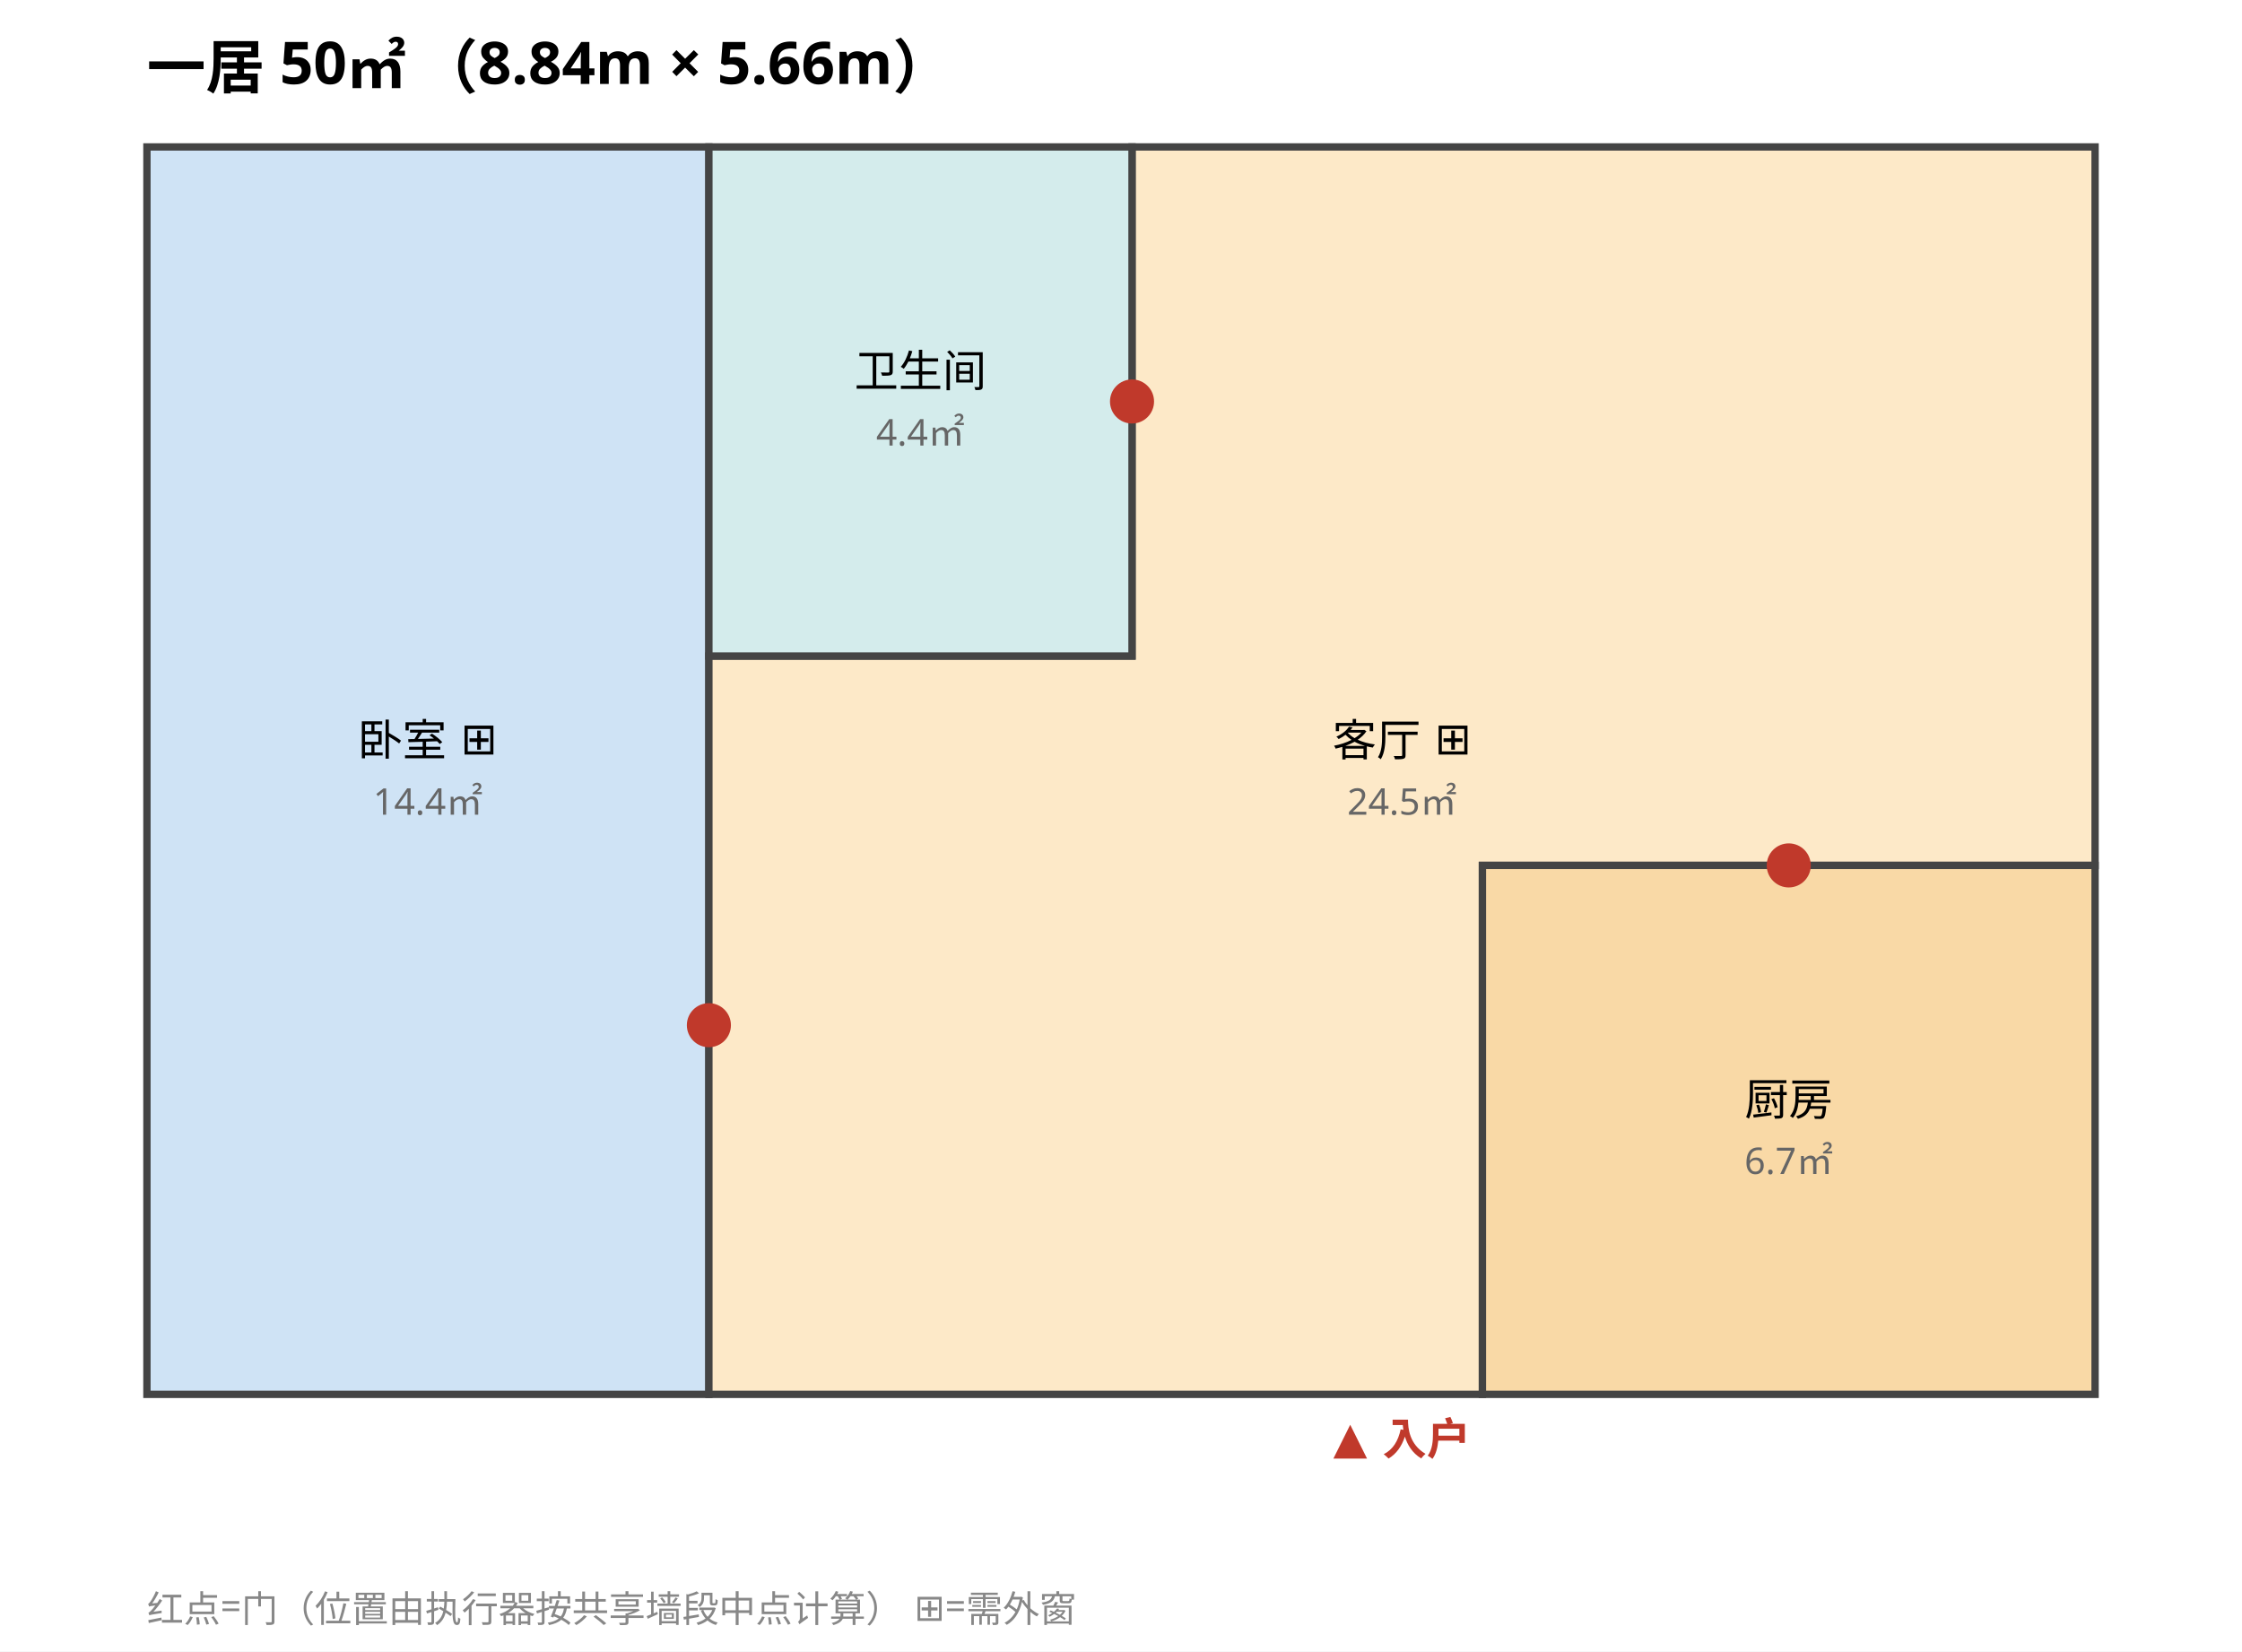
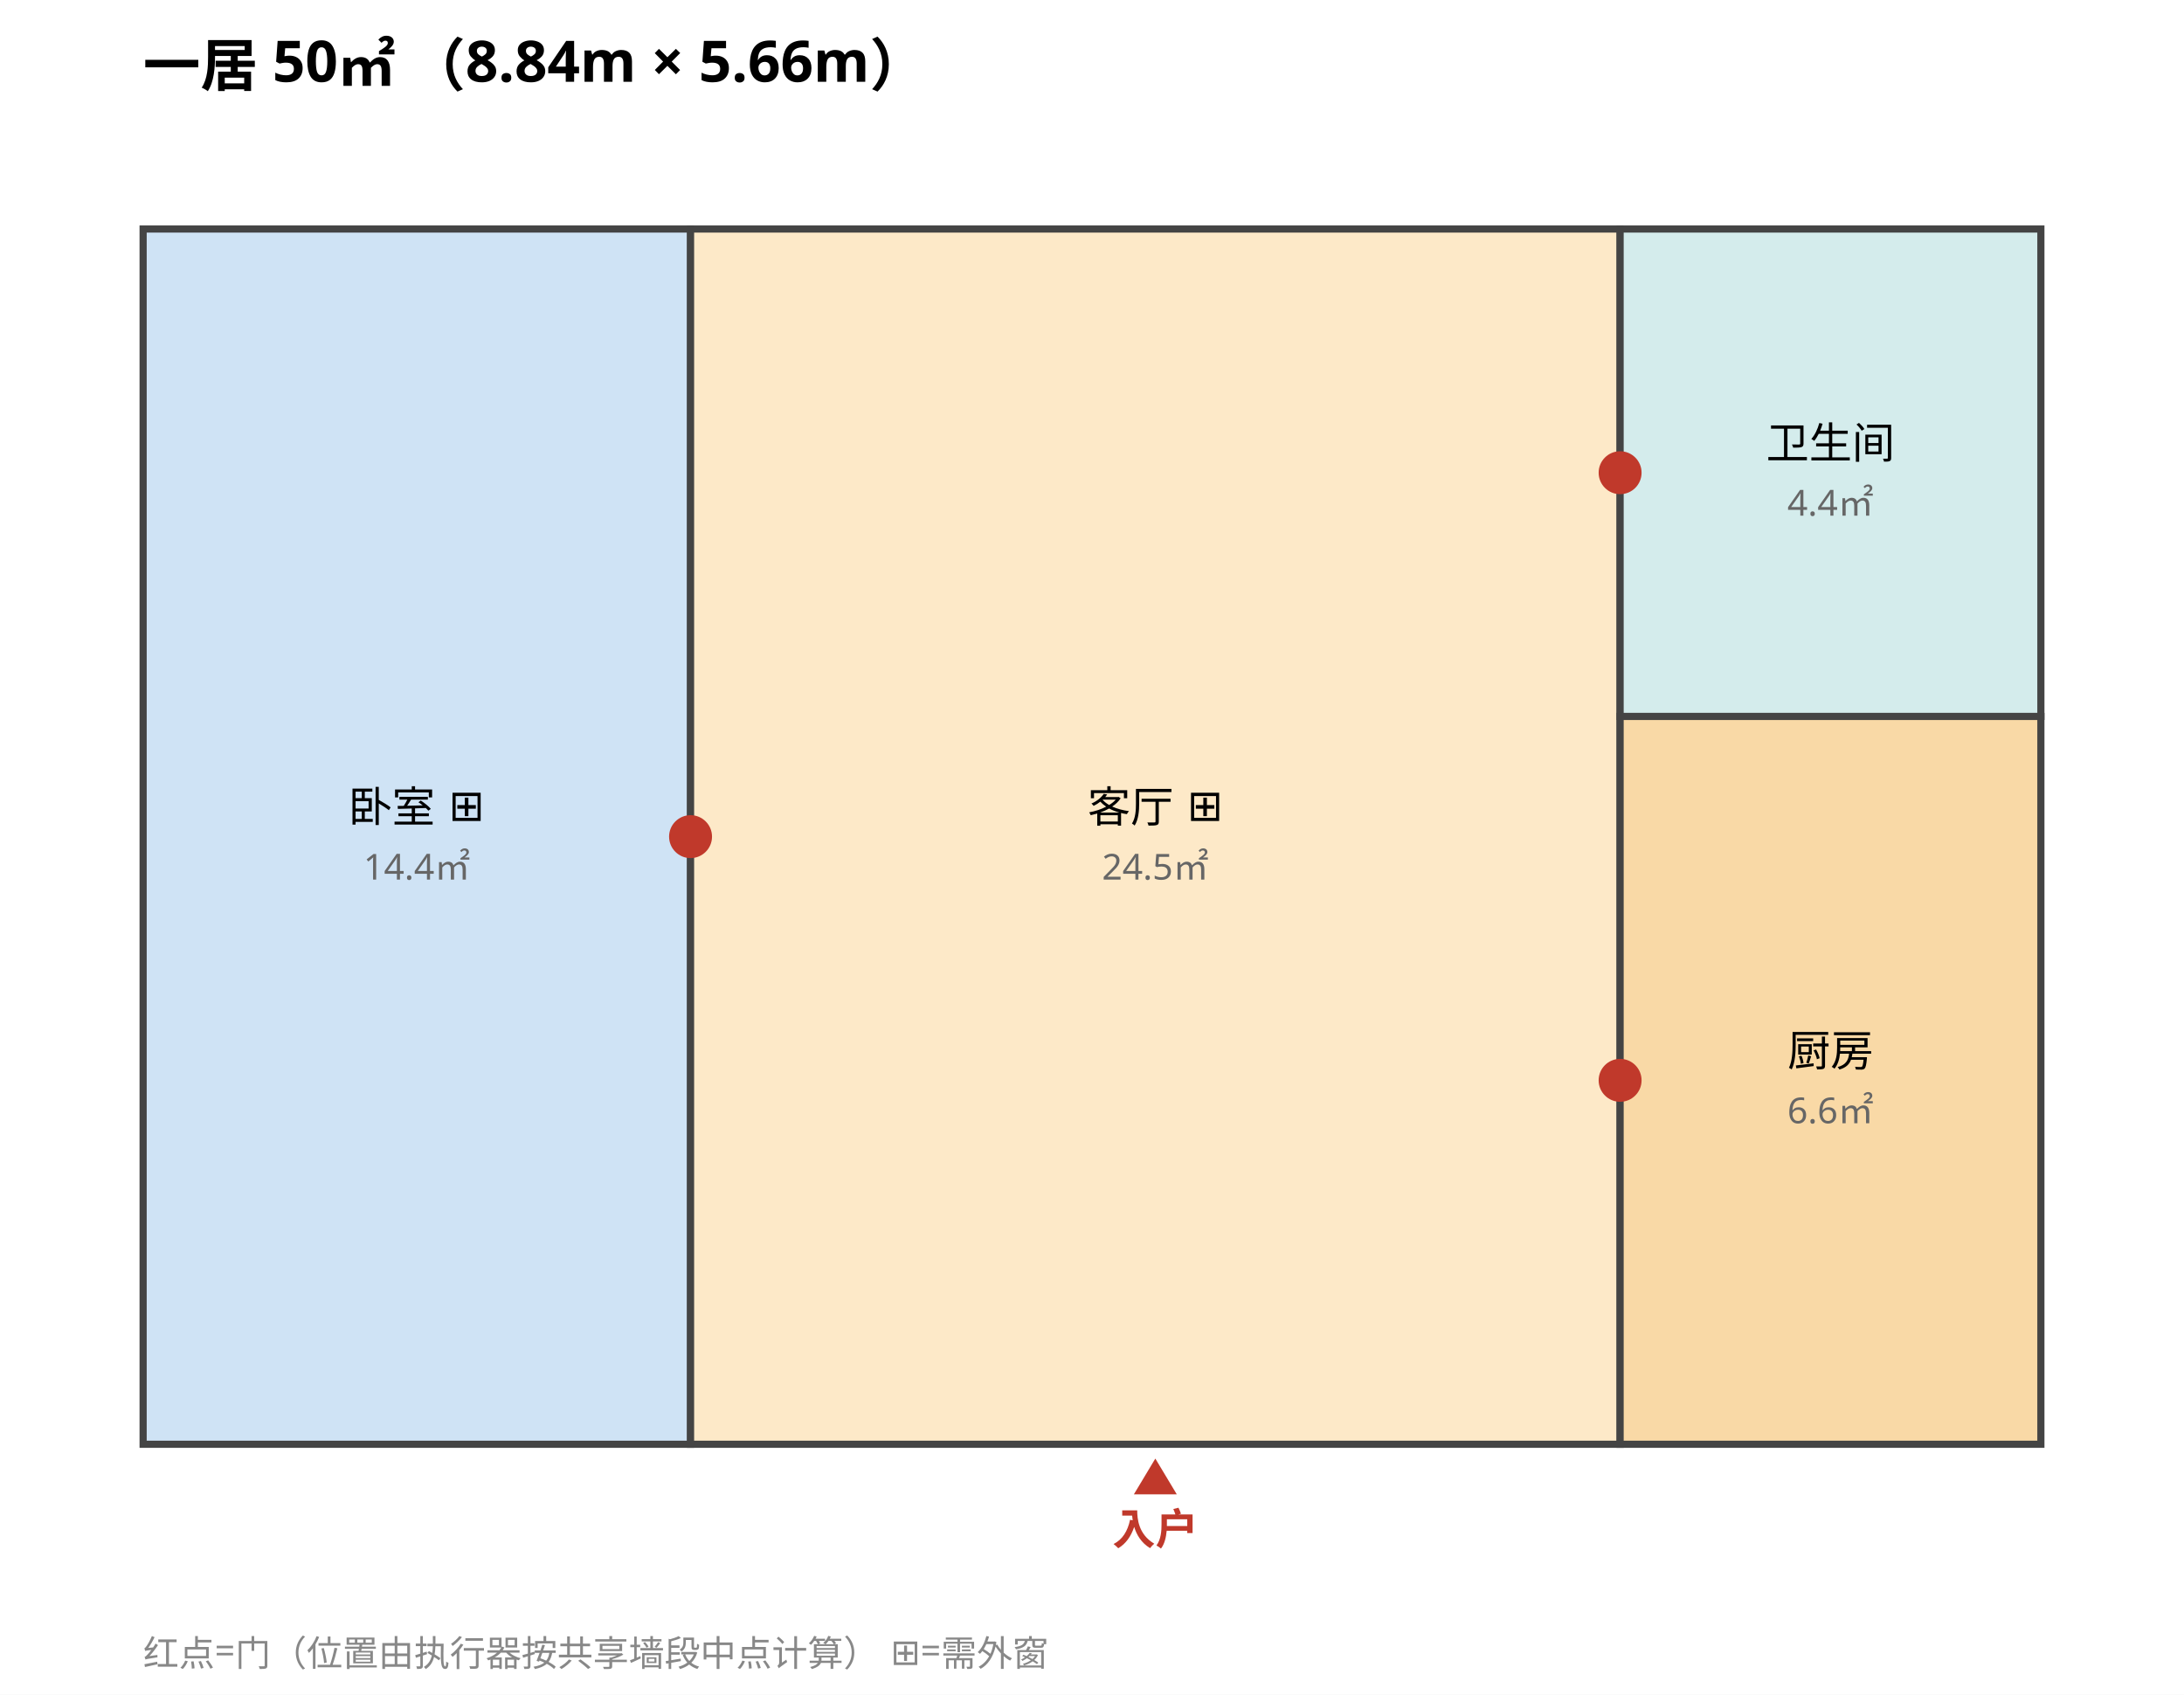
- <svg xmlns="http://www.w3.org/2000/svg" viewBox="0 0 610.4 449.6" font-family="sans-serif">
-   <rect width="610.4" height="449.6" fill="white" />
+ <svg xmlns="http://www.w3.org/2000/svg" viewBox="0 0 610.4 473.6" font-family="sans-serif">
+   <rect width="610.4" height="473.6" fill="white" />
  <text x="40" y="24" font-size="16" font-weight="bold">一居 50㎡  （8.84m × 5.66m）</text>
-   <polygon points="40,379.6 193,379.6 193,40 40,40" fill="#cfe3f5" stroke="#444" stroke-width="2" />
-   <text x="116.5" y="205.8" font-size="12" text-anchor="middle">卧室 ⊞</text>
-   <text x="116.5" y="221.8" font-size="10" text-anchor="middle" fill="#666">14.4㎡</text>
-   <polygon points="193,379.6 403.6,379.6 403.6,235.6 570.4,235.6 570.4,40 308.2,40 308.2,178.6 193,178.6" fill="#fde9c8" stroke="#444" stroke-width="2" />
-   <text x="381.7" y="205.8" font-size="12" text-anchor="middle">客厅 ⊞</text>
-   <text x="381.7" y="221.8" font-size="10" text-anchor="middle" fill="#666">24.5㎡</text>
-   <polygon points="403.6,379.6 570.4,379.6 570.4,235.6 403.6,235.6" fill="#f9d9a6" stroke="#444" stroke-width="2" />
-   <text x="487" y="303.6" font-size="12" text-anchor="middle">厨房</text>
-   <text x="487" y="319.6" font-size="10" text-anchor="middle" fill="#666">6.7㎡</text>
-   <polygon points="193,178.6 308.2,178.6 308.2,40 193,40" fill="#d4ecec" stroke="#444" stroke-width="2" />
-   <text x="250.6" y="105.3" font-size="12" text-anchor="middle">卫生间</text>
-   <text x="250.6" y="121.3" font-size="10" text-anchor="middle" fill="#666">4.4㎡</text>
-   <circle cx="193" cy="279.1" r="6" fill="#c0392b" />
-   <circle cx="487" cy="235.6" r="6" fill="#c0392b" />
-   <circle cx="308.2" cy="109.3" r="6" fill="#c0392b" />
-   <text x="381.7" y="395.6" font-size="12" text-anchor="middle" fill="#c0392b" font-weight="bold">▲ 入户</text>
-   <text x="40" y="441.6" font-size="10" fill="#888">红点=门（位置由执行器按共享墙段中点计算） ⊞=需外窗</text>
+   <polygon points="40,403.6 193,403.6 193,64 40,64" fill="#cfe3f5" stroke="#444" stroke-width="2" />
+   <text x="116.5" y="229.8" font-size="12" text-anchor="middle">卧室 ⊞</text>
+   <text x="116.5" y="245.8" font-size="10" text-anchor="middle" fill="#666">14.4㎡</text>
+   <polygon points="193,403.6 452.8,403.6 452.8,64 193,64" fill="#fde9c8" stroke="#444" stroke-width="2" />
+   <text x="322.9" y="229.8" font-size="12" text-anchor="middle">客厅 ⊞</text>
+   <text x="322.9" y="245.8" font-size="10" text-anchor="middle" fill="#666">24.5㎡</text>
+   <polygon points="452.8,403.6 570.4,403.6 570.4,200.2 452.8,200.2" fill="#f9d9a6" stroke="#444" stroke-width="2" />
+   <text x="511.6" y="297.9" font-size="12" text-anchor="middle">厨房</text>
+   <text x="511.6" y="313.9" font-size="10" text-anchor="middle" fill="#666">6.6㎡</text>
+   <polygon points="452.8,200.2 570.4,200.2 570.4,64 452.8,64" fill="#d4ecec" stroke="#444" stroke-width="2" />
+   <text x="511.6" y="128.1" font-size="12" text-anchor="middle">卫生间</text>
+   <text x="511.6" y="144.1" font-size="10" text-anchor="middle" fill="#666">4.4㎡</text>
+   <circle cx="193" cy="233.8" r="6" fill="#c0392b" />
+   <circle cx="452.8" cy="301.9" r="6" fill="#c0392b" />
+   <circle cx="452.8" cy="132.1" r="6" fill="#c0392b" />
+   <polygon points="316.9,417.6 328.9,417.6 322.9,407.6" fill="#c0392b" />
+   <text x="322.9" y="431.6" font-size="12" text-anchor="middle" fill="#c0392b" font-weight="bold">入户</text>
+   <text x="40" y="465.6" font-size="10" fill="#888">红点=门（位置由执行器按共享墙段中点计算） ⊞=需外窗</text>
</svg>
